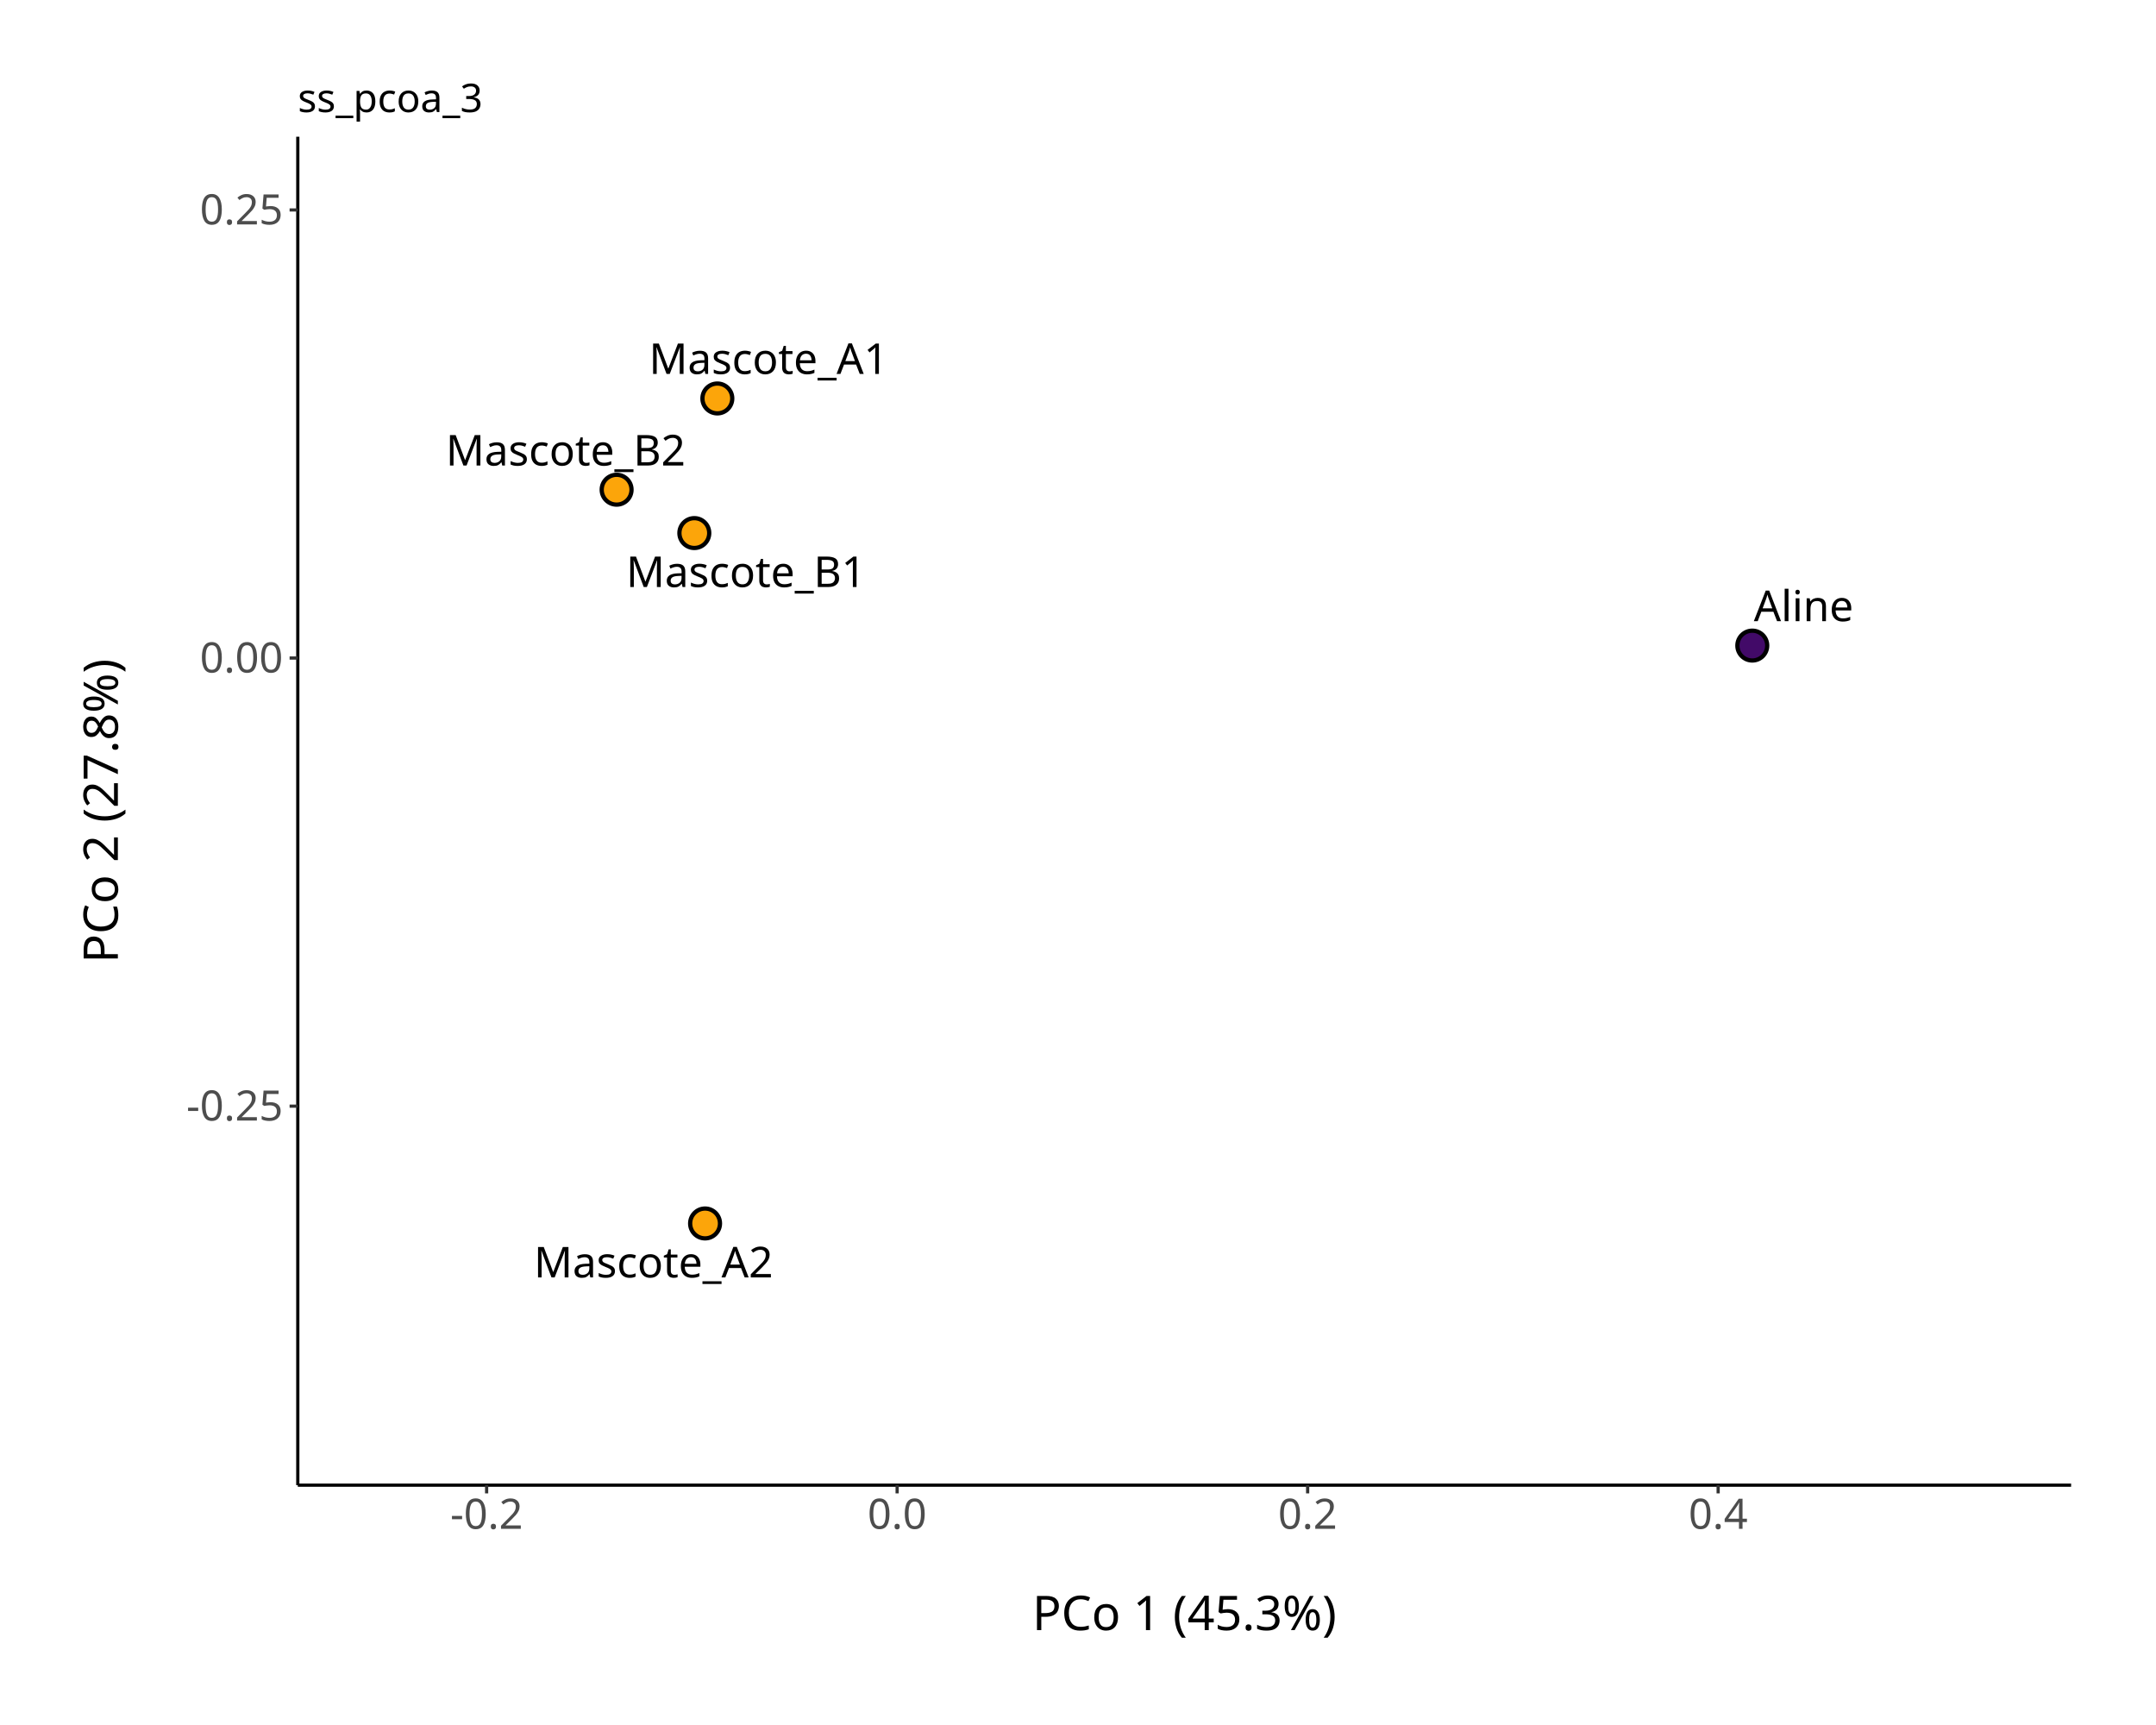
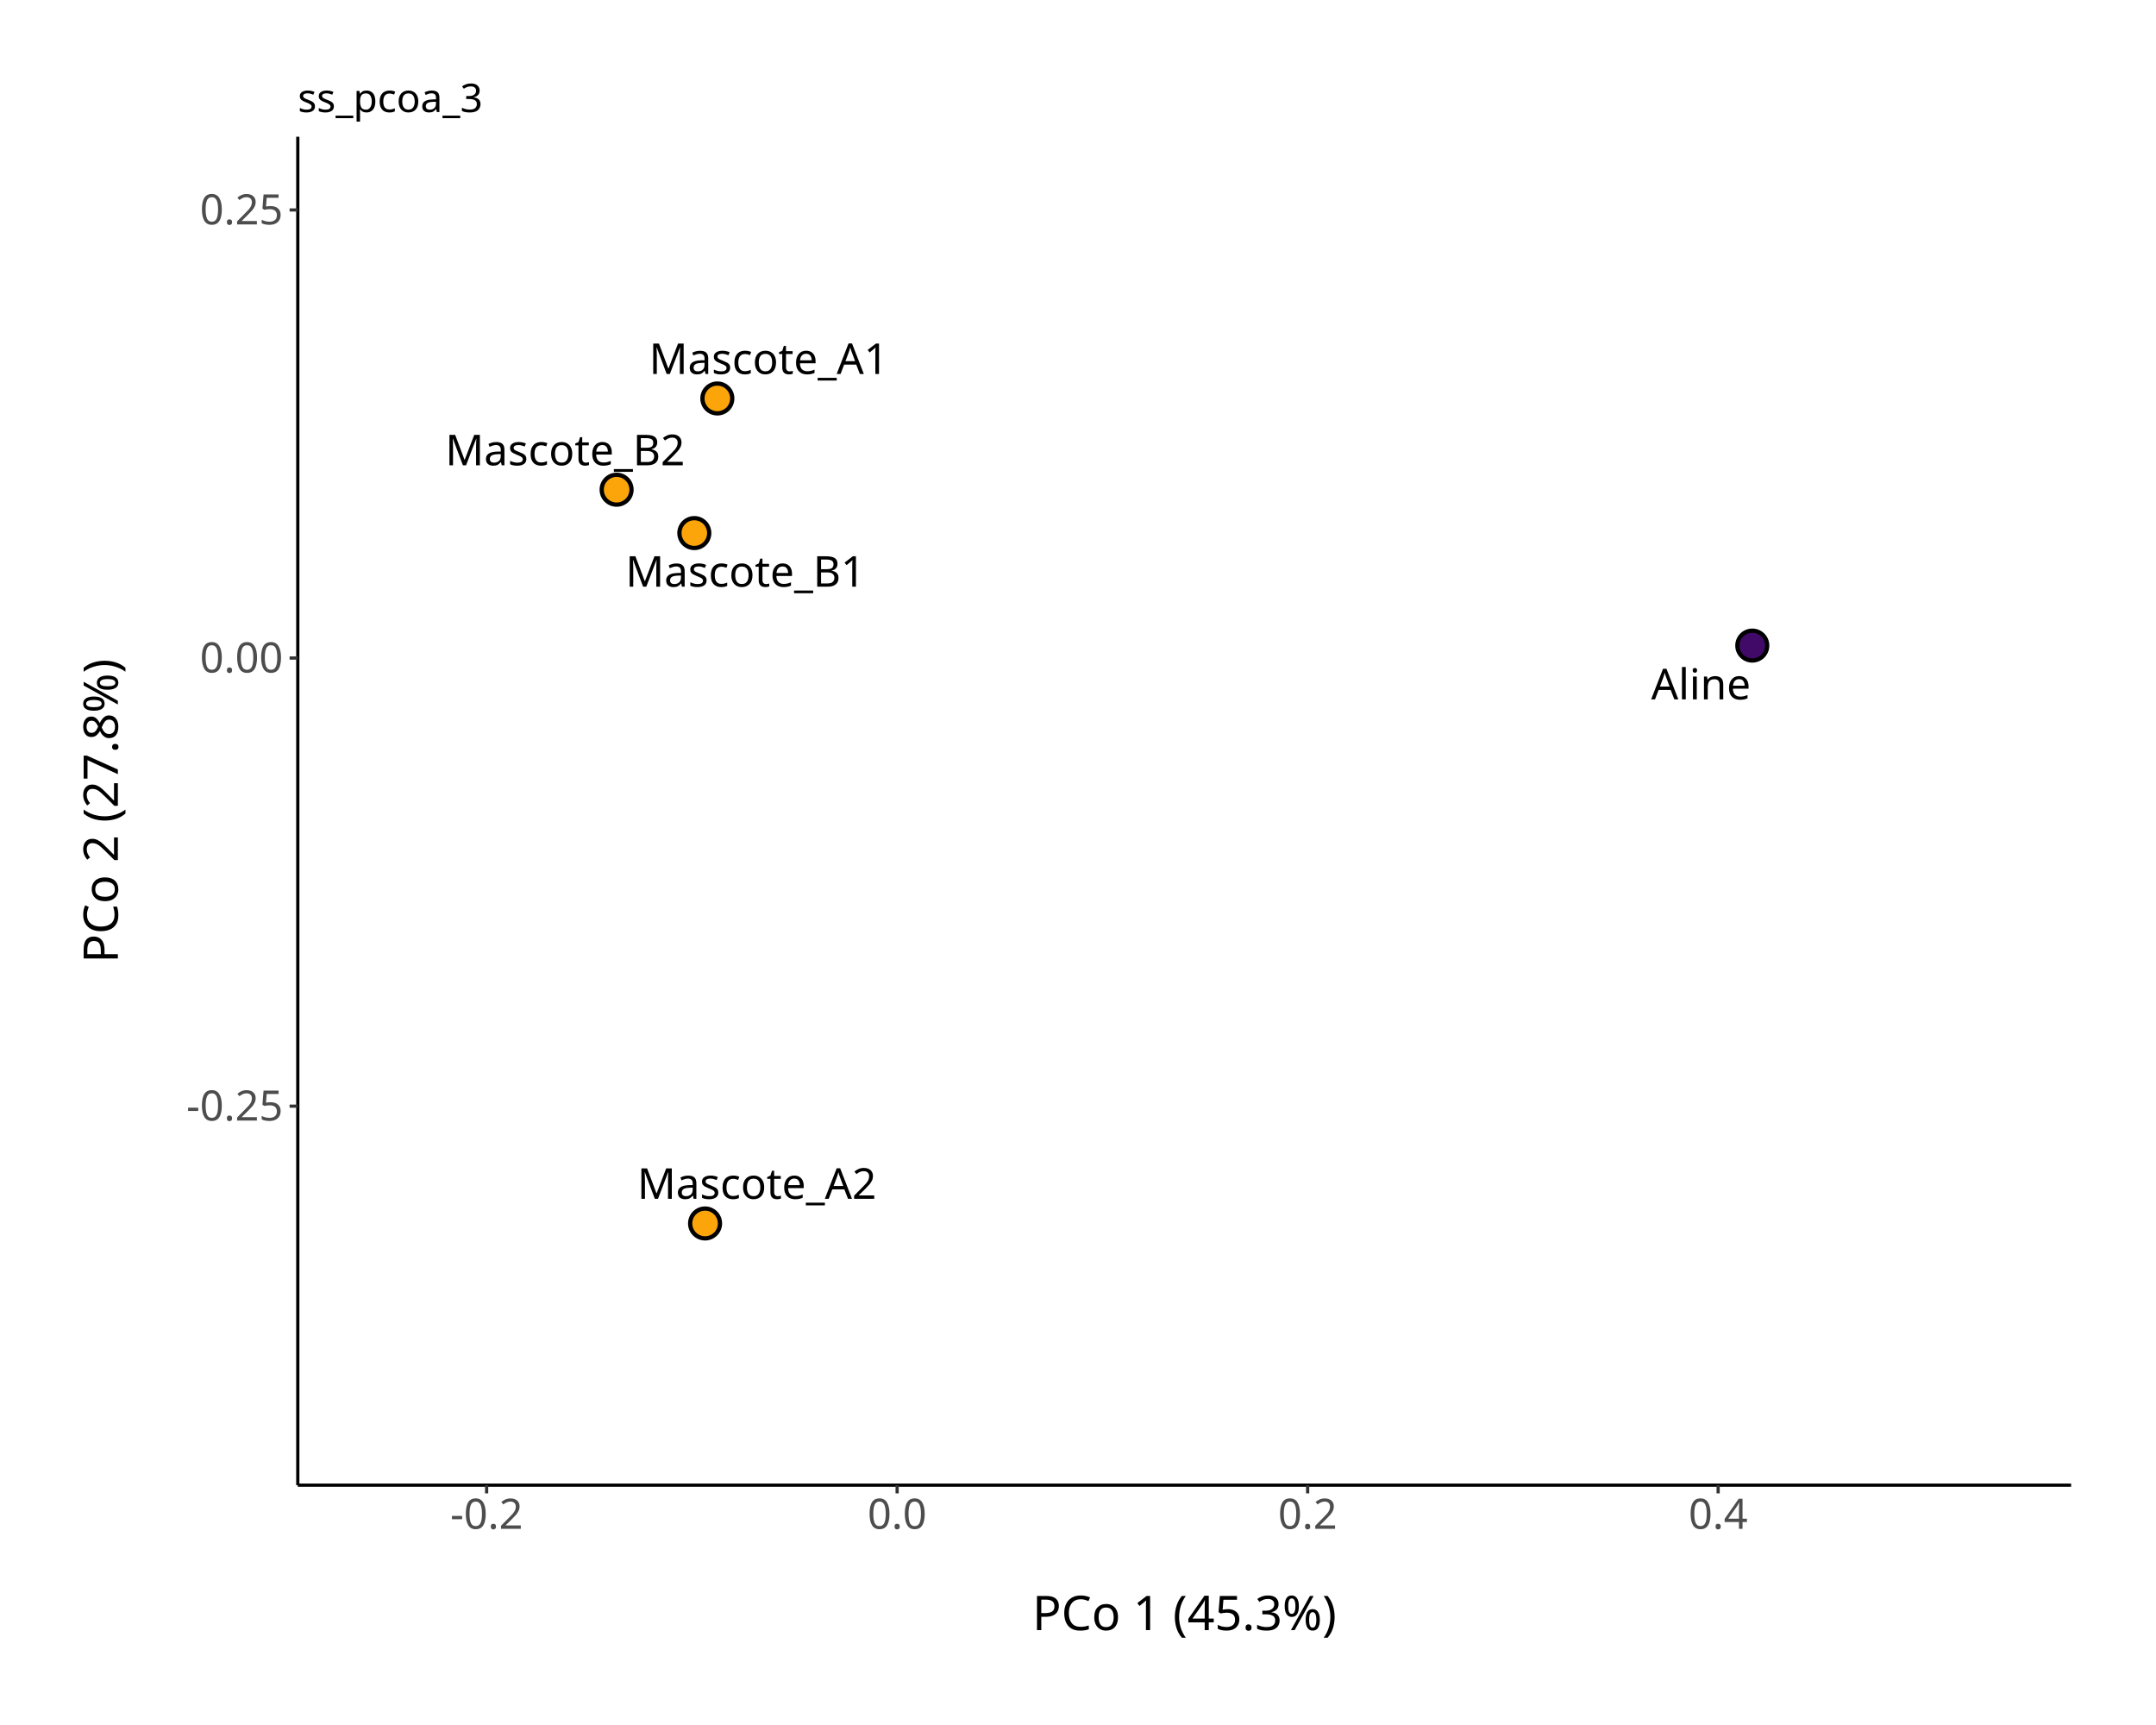
<svg xmlns="http://www.w3.org/2000/svg" class="svglite" data-engine-version="2.0" width="720.00pt" height="576.00pt" viewBox="0 0 720.00 576.00">
  <defs>
    <style type="text/css">
    .svglite line, .svglite polyline, .svglite polygon, .svglite path, .svglite rect, .svglite circle {
      fill: none;
      stroke: #000000;
      stroke-linecap: round;
      stroke-linejoin: round;
      stroke-miterlimit: 10.00;
    }
  </style>
  </defs>
  <rect width="100%" height="100%" style="stroke: none; fill: #FFFFFF;" />
  <defs>
    <clipPath id="cpMC4wMHw3MjAuMDB8MC4wMHw1NzYuMDA=">
      <rect x="0.00" y="0.00" width="720.00" height="576.00" />
    </clipPath>
  </defs>
  <g clip-path="url(#cpMC4wMHw3MjAuMDB8MC4wMHw1NzYuMDA=)">
    <rect x="0.00" y="0.00" width="720.00" height="576.00" style="stroke-width: 1.07; stroke: #FFFFFF; fill: #FFFFFF;" />
  </g>
  <defs>
    <clipPath id="cpOTkuNDV8NjkxLjY1fDQ1LjY1fDQ5NS45Mg==">
      <rect x="99.45" y="45.65" width="592.21" height="450.27" />
    </clipPath>
  </defs>
  <g clip-path="url(#cpOTkuNDV8NjkxLjY1fDQ1LjY1fDQ5NS45Mg==)">
    <rect x="99.45" y="45.65" width="592.21" height="450.27" style="stroke-width: 1.07; stroke: none; fill: #FFFFFF;" />
    <circle cx="585.18" cy="215.57" r="4.98" style="stroke-width: 1.42; fill: #420A68;" />
    <circle cx="239.56" cy="133.05" r="4.98" style="stroke-width: 1.42; fill: #FCA50A;" />
    <circle cx="235.46" cy="408.53" r="4.98" style="stroke-width: 1.42; fill: #FCA50A;" />
    <circle cx="231.87" cy="178.00" r="4.98" style="stroke-width: 1.42; fill: #FCA50A;" />
    <circle cx="205.92" cy="163.52" r="4.98" style="stroke-width: 1.42; fill: #FCA50A;" />
-     <line x1="592.70" y1="209.21" x2="586.07" y2="214.82" style="stroke-width: 1.07; stroke: none;" />
-     <line x1="247.09" y1="126.67" x2="240.45" y2="132.30" style="stroke-width: 1.07; stroke: none;" />
-     <line x1="227.87" y1="414.96" x2="234.58" y2="409.28" style="stroke-width: 1.07; stroke: none;" />
-     <line x1="239.45" y1="184.42" x2="232.75" y2="178.75" style="stroke-width: 1.07; stroke: none;" />
-     <line x1="198.49" y1="157.24" x2="205.03" y2="162.77" style="stroke-width: 1.07; stroke: none;" />
-     <text x="602.33" y="207.41" text-anchor="middle" style="font-size: 14.23px; font-family: sans;" textLength="31.63px" lengthAdjust="spacingAndGlyphs">Aline</text>
-     <text x="256.67" y="124.87" text-anchor="middle" style="font-size: 14.23px; font-family: sans;" textLength="79.10px" lengthAdjust="spacingAndGlyphs">Mascote_A1</text>
-     <text x="218.24" y="426.55" text-anchor="middle" style="font-size: 14.23px; font-family: sans;" textLength="79.10px" lengthAdjust="spacingAndGlyphs">Mascote_A2</text>
-     <text x="249.12" y="196.01" text-anchor="middle" style="font-size: 14.23px; font-family: sans;" textLength="79.10px" lengthAdjust="spacingAndGlyphs">Mascote_B1</text>
-     <text x="188.90" y="155.44" text-anchor="middle" style="font-size: 14.23px; font-family: sans;" textLength="79.10px" lengthAdjust="spacingAndGlyphs">Mascote_B2</text>
+     <line x1="577.66" y1="221.93" x2="584.29" y2="216.32" style="stroke-width: 1.07; stroke: none;" />
+     <line x1="247.08" y1="126.68" x2="240.45" y2="132.30" style="stroke-width: 1.07; stroke: none;" />
+     <line x1="243.05" y1="402.10" x2="236.35" y2="407.77" style="stroke-width: 1.07; stroke: none;" />
+     <line x1="239.33" y1="184.31" x2="232.76" y2="178.75" style="stroke-width: 1.07; stroke: none;" />
+     <line x1="198.39" y1="157.16" x2="205.03" y2="162.77" style="stroke-width: 1.07; stroke: none;" />
+     <text x="568.03" y="233.53" text-anchor="middle" style="font-size: 14.23px; font-family: sans;" textLength="31.63px" lengthAdjust="spacingAndGlyphs">Aline</text>
+     <text x="256.71" y="124.88" text-anchor="middle" style="font-size: 14.23px; font-family: sans;" textLength="79.10px" lengthAdjust="spacingAndGlyphs">Mascote_A1</text>
+     <text x="252.75" y="400.30" text-anchor="middle" style="font-size: 14.23px; font-family: sans;" textLength="79.10px" lengthAdjust="spacingAndGlyphs">Mascote_A2</text>
+     <text x="248.92" y="195.90" text-anchor="middle" style="font-size: 14.23px; font-family: sans;" textLength="79.10px" lengthAdjust="spacingAndGlyphs">Mascote_B1</text>
+     <text x="188.73" y="155.36" text-anchor="middle" style="font-size: 14.23px; font-family: sans;" textLength="79.10px" lengthAdjust="spacingAndGlyphs">Mascote_B2</text>
  </g>
  <g clip-path="url(#cpMC4wMHw3MjAuMDB8MC4wMHw1NzYuMDA=)">
    <polyline points="99.45,495.92 99.45,45.65 " style="stroke-width: 1.07; stroke-linecap: butt;" />
    <text x="94.52" y="374.17" text-anchor="end" style="font-size: 14.00px; fill: #4D4D4D; font-family: sans;" textLength="31.91px" lengthAdjust="spacingAndGlyphs">-0.25</text>
    <text x="94.52" y="224.55" text-anchor="end" style="font-size: 14.00px; fill: #4D4D4D; font-family: sans;" textLength="27.25px" lengthAdjust="spacingAndGlyphs">0.00</text>
    <text x="94.52" y="74.93" text-anchor="end" style="font-size: 14.00px; fill: #4D4D4D; font-family: sans;" textLength="27.25px" lengthAdjust="spacingAndGlyphs">0.25</text>
    <polyline points="96.71,369.36 99.45,369.36 " style="stroke-width: 1.07; stroke: #333333; stroke-linecap: butt;" />
    <polyline points="96.71,219.73 99.45,219.73 " style="stroke-width: 1.07; stroke: #333333; stroke-linecap: butt;" />
    <polyline points="96.71,70.11 99.45,70.11 " style="stroke-width: 1.07; stroke: #333333; stroke-linecap: butt;" />
    <polyline points="99.45,495.92 691.65,495.92 " style="stroke-width: 1.07; stroke-linecap: butt;" />
    <polyline points="162.51,498.66 162.51,495.92 " style="stroke-width: 1.07; stroke: #333333; stroke-linecap: butt;" />
    <polyline points="299.60,498.66 299.60,495.92 " style="stroke-width: 1.07; stroke: #333333; stroke-linecap: butt;" />
    <polyline points="436.69,498.66 436.69,495.92 " style="stroke-width: 1.07; stroke: #333333; stroke-linecap: butt;" />
    <polyline points="573.78,498.66 573.78,495.92 " style="stroke-width: 1.07; stroke: #333333; stroke-linecap: butt;" />
    <text x="162.51" y="510.49" text-anchor="middle" style="font-size: 14.00px; fill: #4D4D4D; font-family: sans;" textLength="24.12px" lengthAdjust="spacingAndGlyphs">-0.2</text>
    <text x="299.60" y="510.49" text-anchor="middle" style="font-size: 14.00px; fill: #4D4D4D; font-family: sans;" textLength="19.46px" lengthAdjust="spacingAndGlyphs">0.0</text>
    <text x="436.69" y="510.49" text-anchor="middle" style="font-size: 14.00px; fill: #4D4D4D; font-family: sans;" textLength="19.46px" lengthAdjust="spacingAndGlyphs">0.2</text>
    <text x="573.78" y="510.49" text-anchor="middle" style="font-size: 14.00px; fill: #4D4D4D; font-family: sans;" textLength="19.46px" lengthAdjust="spacingAndGlyphs">0.4</text>
    <text x="395.55" y="544.33" text-anchor="middle" style="font-size: 16.00px; font-family: sans;" textLength="104.95px" lengthAdjust="spacingAndGlyphs">PCo 1 (45.3%)</text>
    <text transform="translate(39.36,270.79) rotate(-90)" text-anchor="middle" style="font-size: 16.00px; font-family: sans;" textLength="104.95px" lengthAdjust="spacingAndGlyphs">PCo 2 (27.8%)</text>
    <text x="99.45" y="37.43" style="font-size: 13.20px; font-family: sans;" textLength="63.87px" lengthAdjust="spacingAndGlyphs">ss_pcoa_3</text>
  </g>
</svg>
